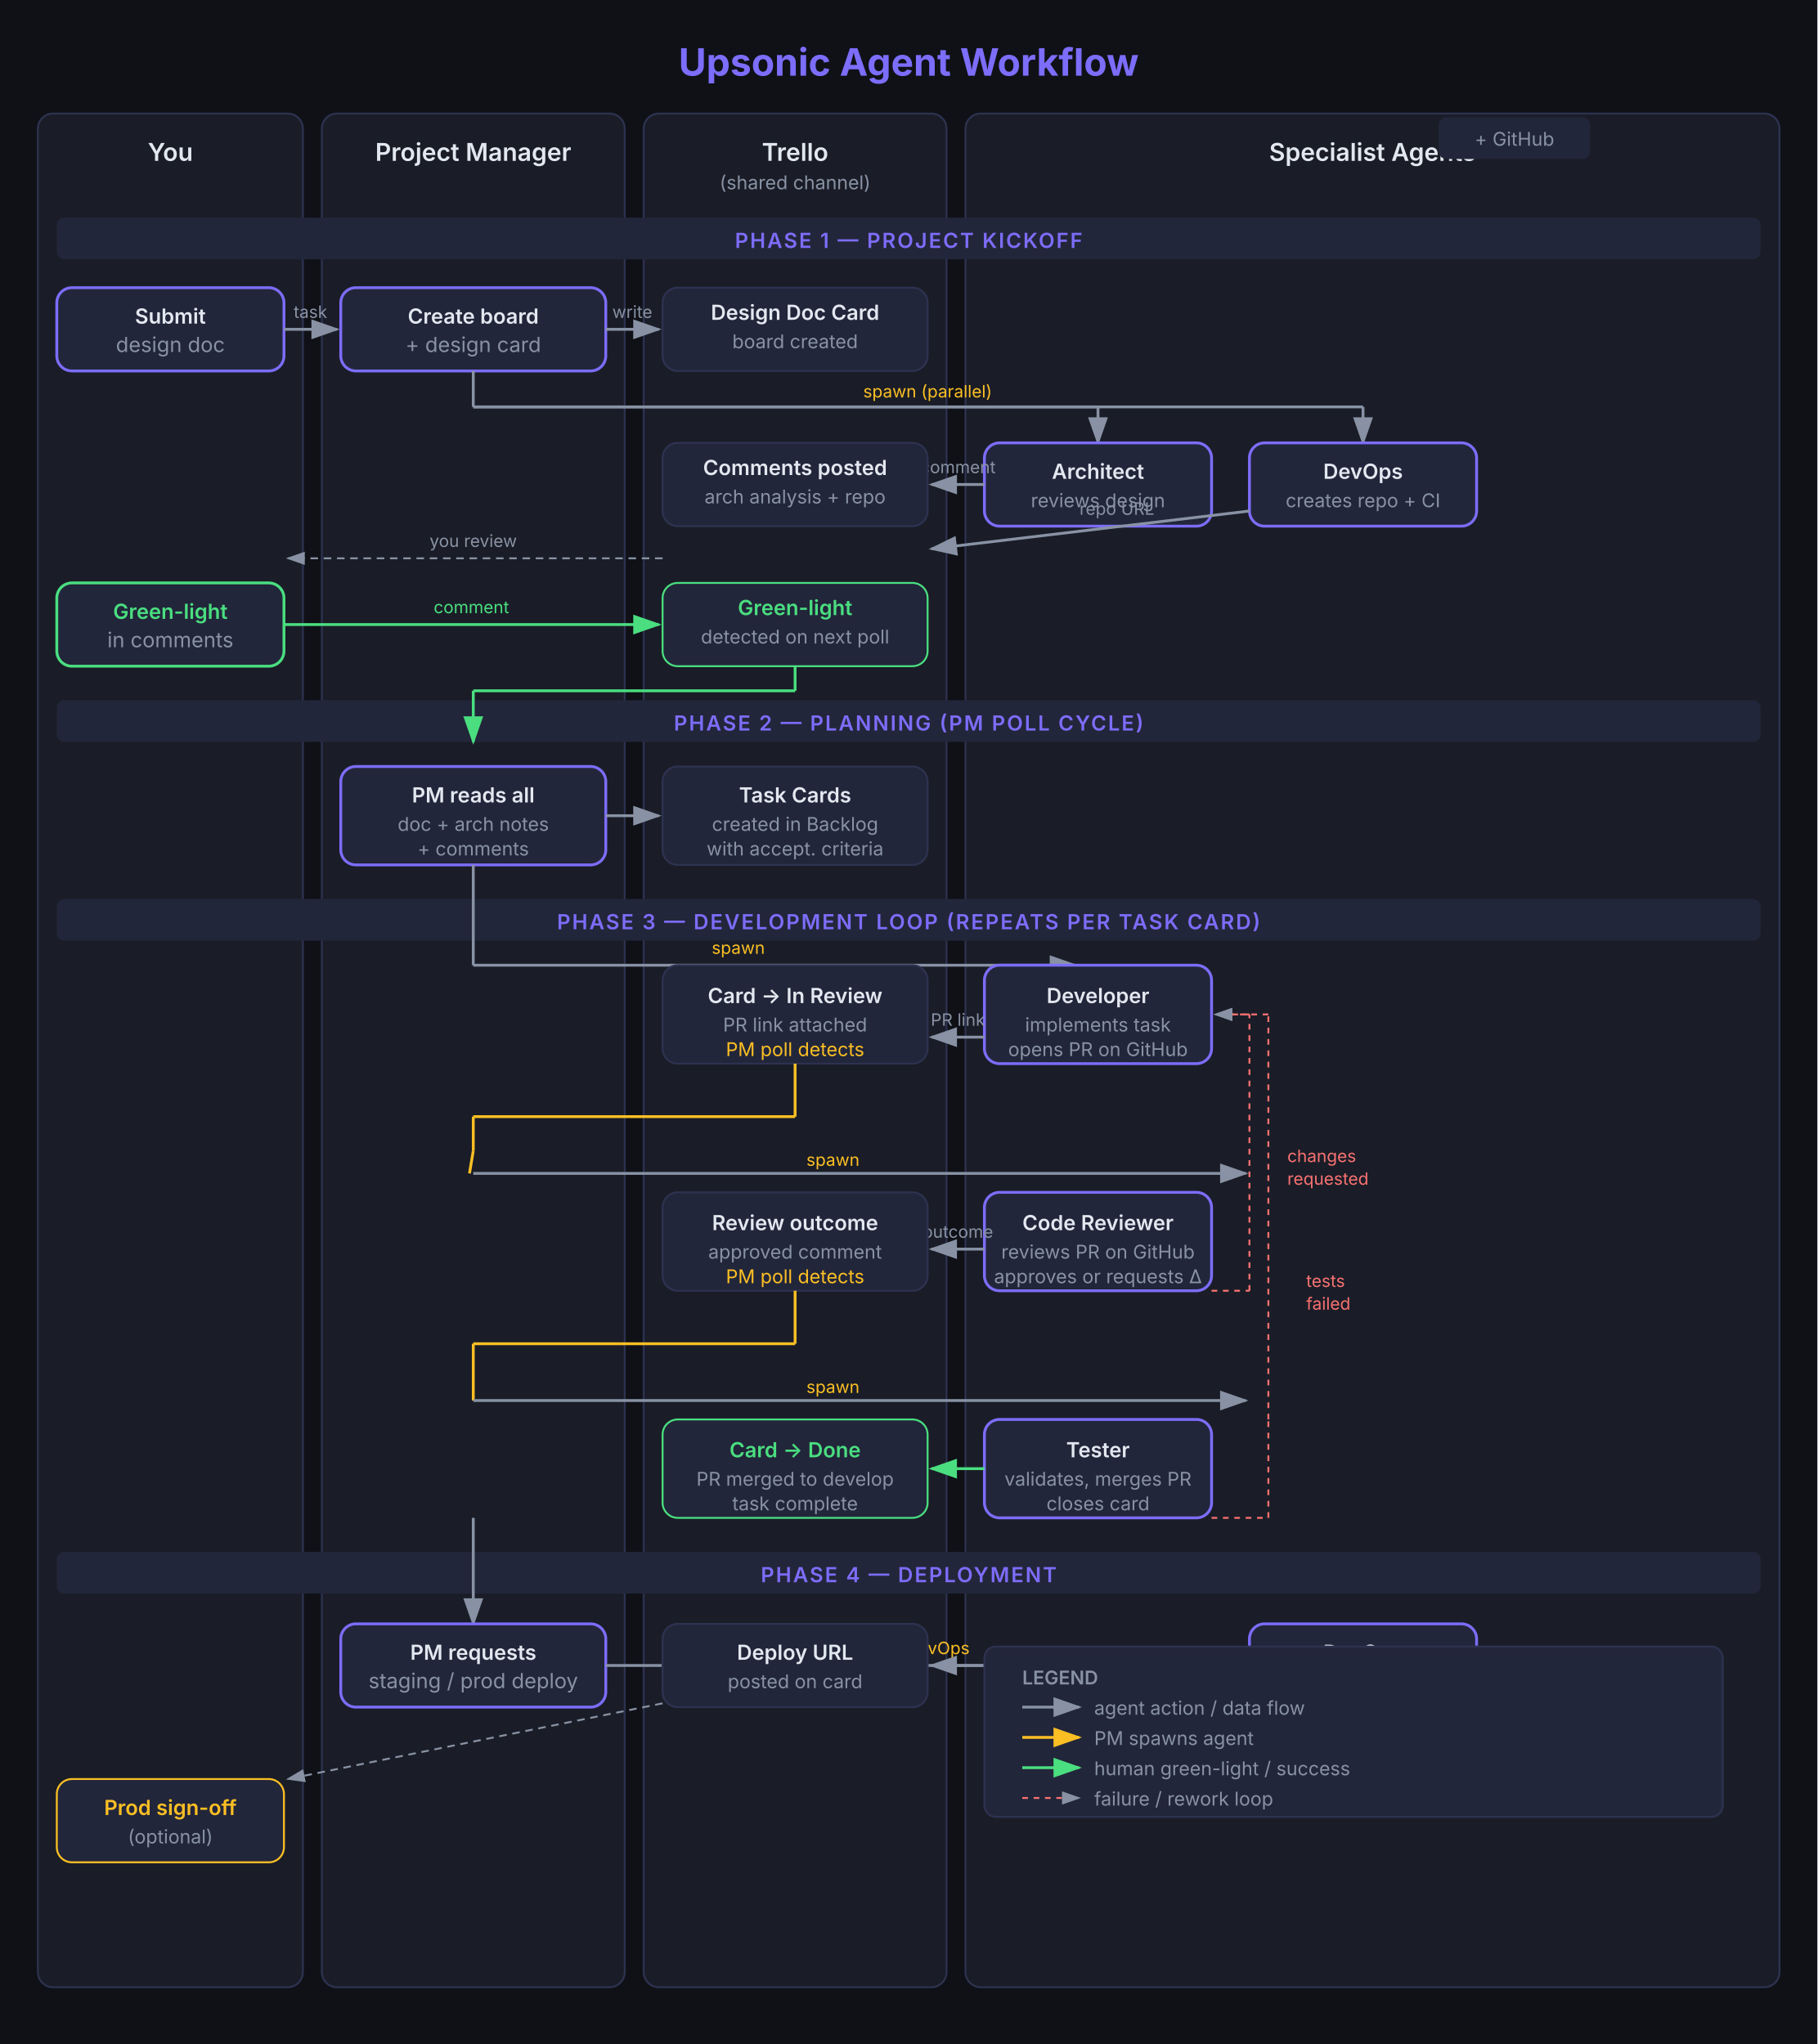
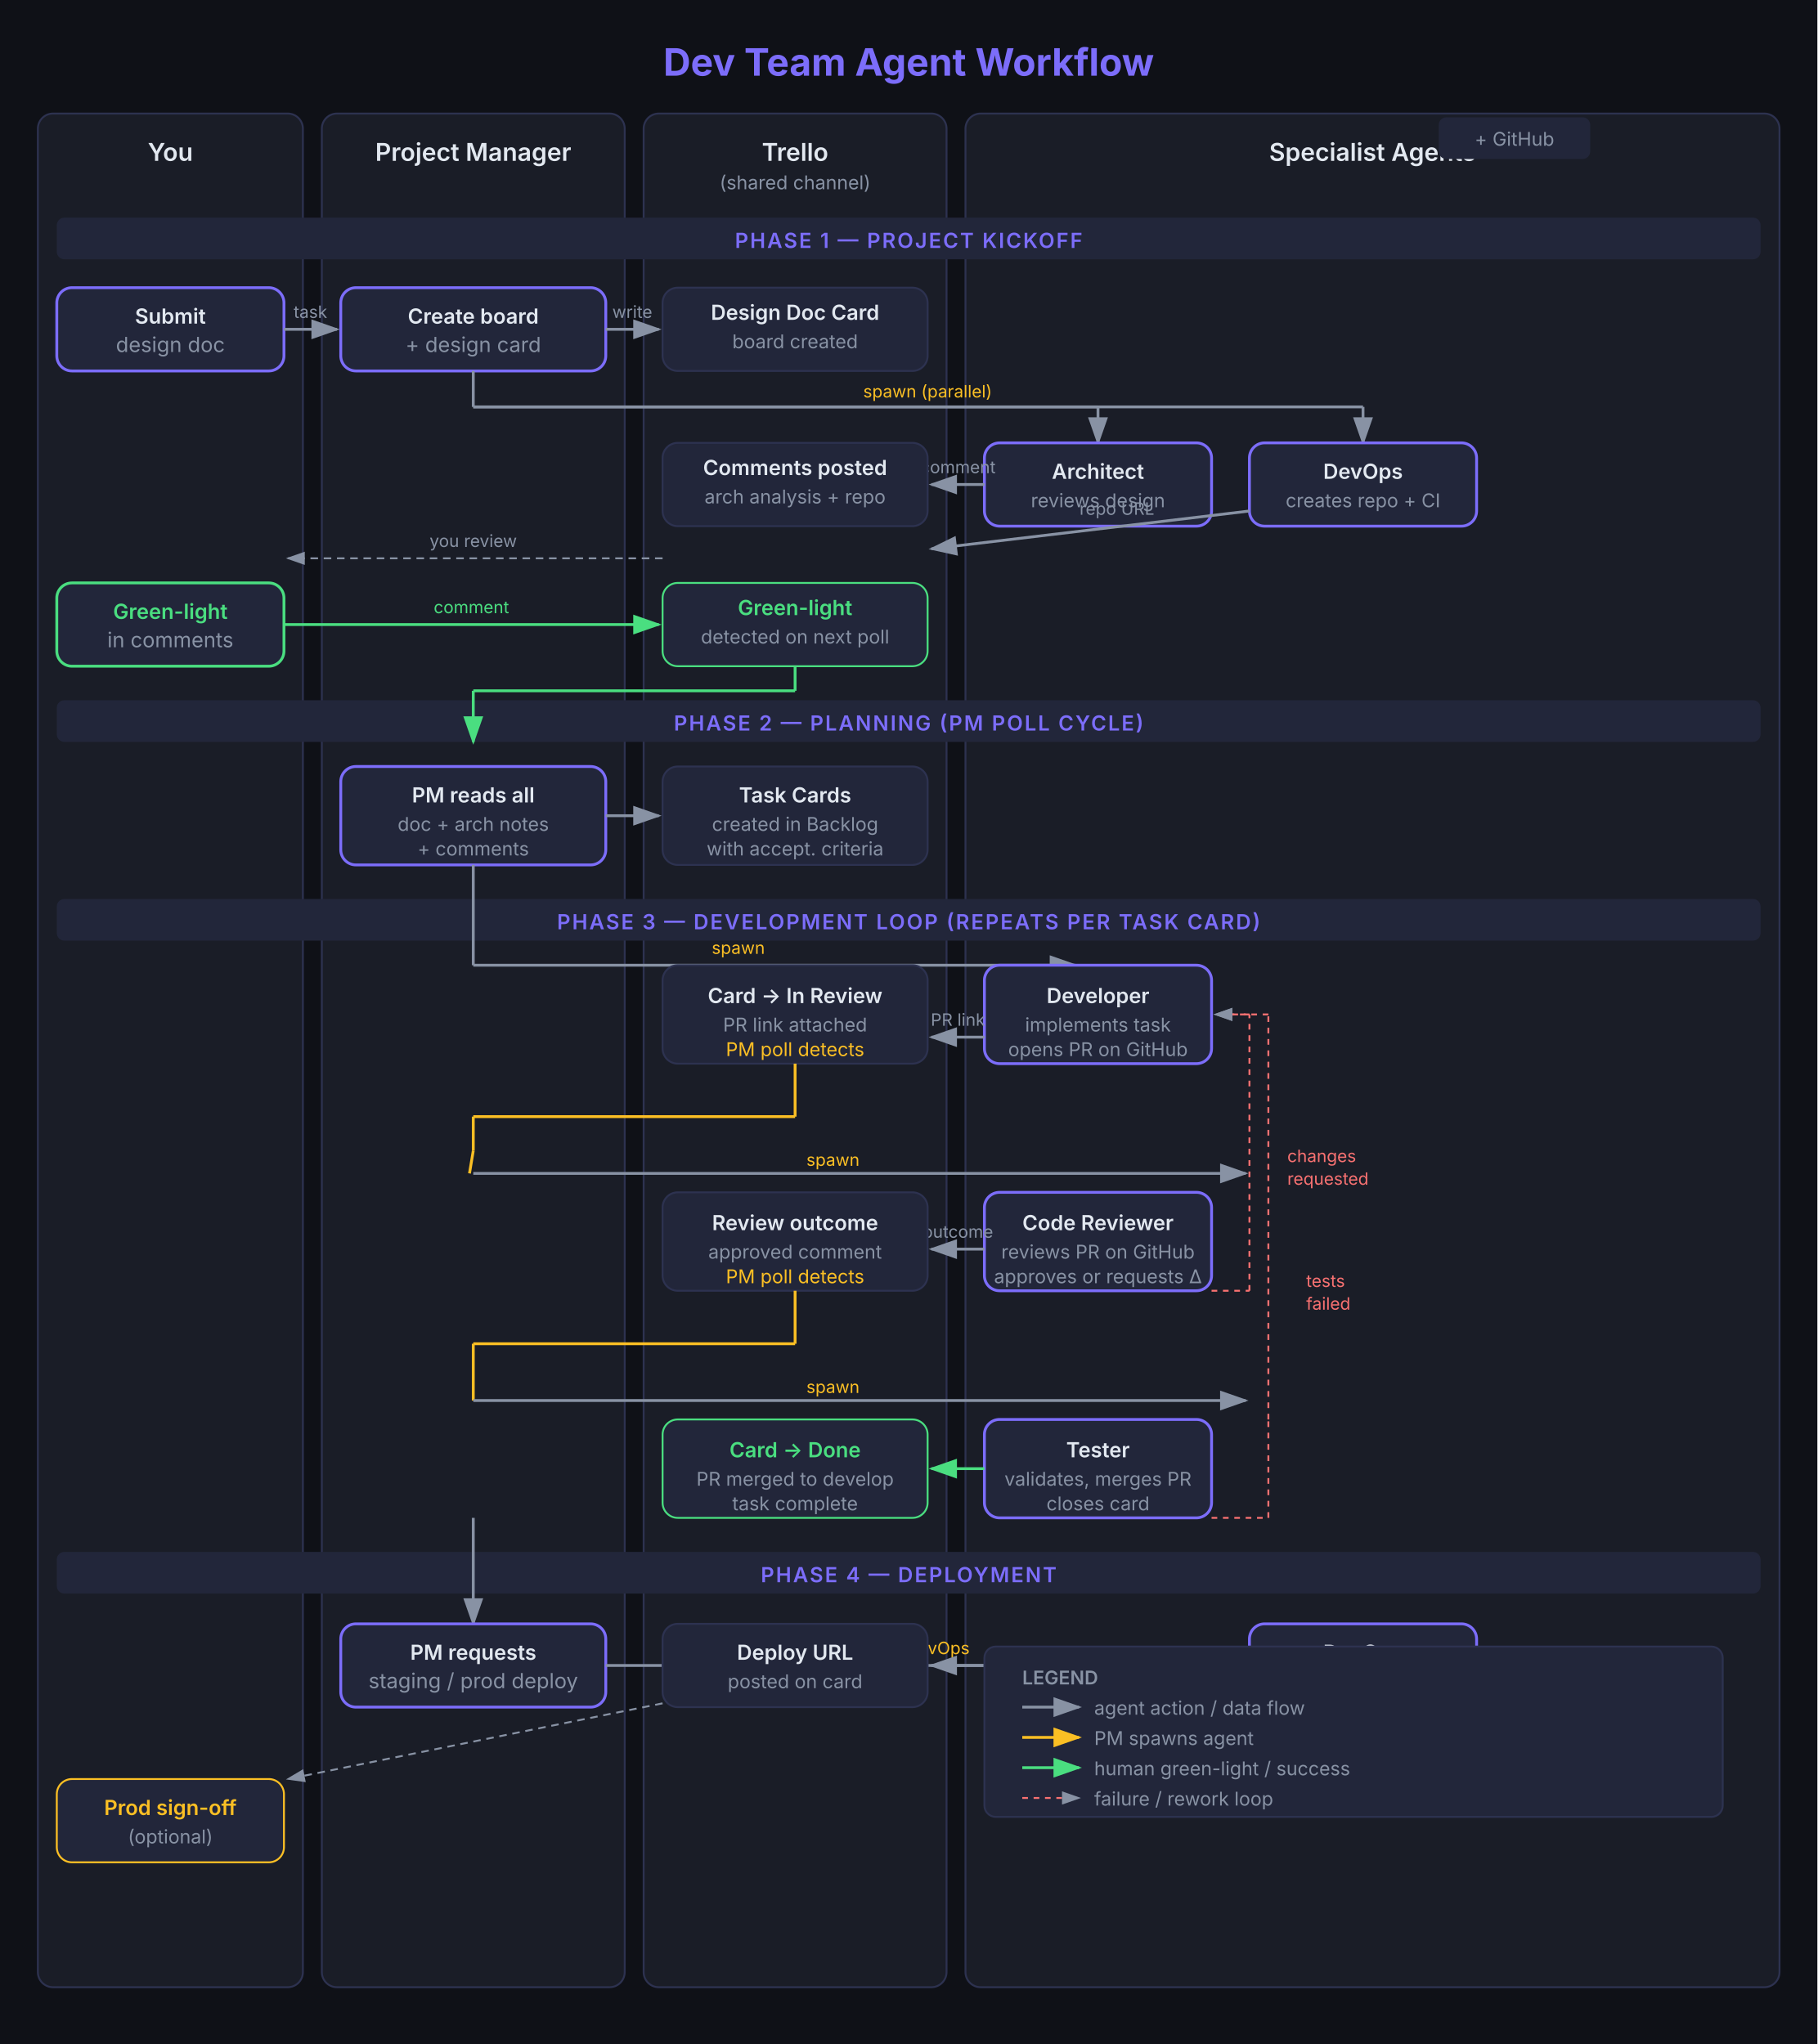
<svg xmlns="http://www.w3.org/2000/svg" viewBox="0 0 960 1080" width="960" height="1080" font-family="-apple-system, BlinkMacSystemFont, 'Segoe UI', sans-serif">
  <defs>
    <marker id="arrow" markerWidth="10" markerHeight="7" refX="9" refY="3.5" orient="auto">
      <polygon points="0 0, 10 3.5, 0 7" fill="#8892a4" />
    </marker>
    <marker id="arrow-accent" markerWidth="10" markerHeight="7" refX="9" refY="3.5" orient="auto">
      <polygon points="0 0, 10 3.5, 0 7" fill="#7c6dfa" />
    </marker>
    <marker id="arrow-green" markerWidth="10" markerHeight="7" refX="9" refY="3.5" orient="auto">
      <polygon points="0 0, 10 3.5, 0 7" fill="#4ade80" />
    </marker>
    <marker id="arrow-yellow" markerWidth="10" markerHeight="7" refX="9" refY="3.5" orient="auto">
      <polygon points="0 0, 10 3.5, 0 7" fill="#fbbf24" />
    </marker>
  </defs>
  <rect width="960" height="1080" fill="#0f1117" />
-   <text x="480" y="40" text-anchor="middle" font-size="20" font-weight="700" fill="#7c6dfa">Upsonic Agent Workflow</text>
+   <text x="480" y="40" text-anchor="middle" font-size="20" font-weight="700" fill="#7c6dfa">Dev Team Agent Workflow</text>
  <rect x="20" y="60" width="140" height="990" rx="8" fill="#1a1d27" stroke="#2d3250" stroke-width="1" />
  <text x="90" y="85" text-anchor="middle" font-size="13" font-weight="600" fill="#e2e8f0">You</text>
  <rect x="170" y="60" width="160" height="990" rx="8" fill="#1a1d27" stroke="#2d3250" stroke-width="1" />
  <text x="250" y="85" text-anchor="middle" font-size="13" font-weight="600" fill="#e2e8f0">Project Manager</text>
  <rect x="340" y="60" width="160" height="990" rx="8" fill="#1a1d27" stroke="#2d3250" stroke-width="1" />
  <text x="420" y="85" text-anchor="middle" font-size="13" font-weight="600" fill="#e2e8f0">Trello</text>
  <text x="420" y="100" text-anchor="middle" font-size="10" fill="#8892a4">(shared channel)</text>
  <rect x="510" y="60" width="430" height="990" rx="8" fill="#1a1d27" stroke="#2d3250" stroke-width="1" />
  <text x="725" y="85" text-anchor="middle" font-size="13" font-weight="600" fill="#e2e8f0">Specialist Agents</text>
  <rect x="760" y="62" width="80" height="22" rx="4" fill="#22263a" />
  <text x="800" y="77" text-anchor="middle" font-size="10" fill="#8892a4">+ GitHub</text>
  <rect x="30" y="115" width="900" height="22" rx="4" fill="#22263a" />
  <text x="480" y="131" text-anchor="middle" font-size="11" font-weight="600" fill="#7c6dfa" letter-spacing="0.08em">PHASE 1 — PROJECT KICKOFF</text>
  <rect x="30" y="152" width="120" height="44" rx="8" fill="#22263a" stroke="#7c6dfa" stroke-width="1.5" />
  <text x="90" y="171" text-anchor="middle" font-size="11" font-weight="600" fill="#e2e8f0">Submit</text>
  <text x="90" y="186" text-anchor="middle" font-size="11" fill="#8892a4">design doc</text>
  <line x1="150" y1="174" x2="178" y2="174" stroke="#8892a4" stroke-width="1.5" marker-end="url(#arrow)" />
  <text x="164" y="168" text-anchor="middle" font-size="9" fill="#8892a4">task</text>
  <rect x="180" y="152" width="140" height="44" rx="8" fill="#22263a" stroke="#7c6dfa" stroke-width="1.5" />
  <text x="250" y="171" text-anchor="middle" font-size="11" font-weight="600" fill="#e2e8f0">Create board</text>
  <text x="250" y="186" text-anchor="middle" font-size="11" fill="#8892a4">+ design card</text>
  <line x1="320" y1="174" x2="348" y2="174" stroke="#8892a4" stroke-width="1.5" marker-end="url(#arrow)" />
  <text x="334" y="168" text-anchor="middle" font-size="9" fill="#8892a4">write</text>
  <rect x="350" y="152" width="140" height="44" rx="8" fill="#22263a" stroke="#2d3250" stroke-width="1" />
  <text x="420" y="169" text-anchor="middle" font-size="11" font-weight="600" fill="#e2e8f0">Design Doc Card</text>
  <text x="420" y="184" text-anchor="middle" font-size="10" fill="#8892a4">board created</text>
  <line x1="250" y1="196" x2="250" y2="215" stroke="#8892a4" stroke-width="1.5" />
  <line x1="250" y1="215" x2="580" y2="215" stroke="#8892a4" stroke-width="1.5" />
  <line x1="580" y1="215" x2="580" y2="234" stroke="#8892a4" stroke-width="1.5" marker-end="url(#arrow)" />
  <line x1="250" y1="215" x2="720" y2="215" stroke="#8892a4" stroke-width="1.5" />
  <line x1="720" y1="215" x2="720" y2="234" stroke="#8892a4" stroke-width="1.5" marker-end="url(#arrow)" />
  <text x="490" y="210" text-anchor="middle" font-size="9" fill="#fbbf24">spawn (parallel)</text>
  <rect x="520" y="234" width="120" height="44" rx="8" fill="#22263a" stroke="#7c6dfa" stroke-width="1.5" />
  <text x="580" y="253" text-anchor="middle" font-size="11" font-weight="600" fill="#e2e8f0">Architect</text>
  <text x="580" y="268" text-anchor="middle" font-size="10" fill="#8892a4">reviews design</text>
  <rect x="660" y="234" width="120" height="44" rx="8" fill="#22263a" stroke="#7c6dfa" stroke-width="1.5" />
  <text x="720" y="253" text-anchor="middle" font-size="11" font-weight="600" fill="#e2e8f0">DevOps</text>
  <text x="720" y="268" text-anchor="middle" font-size="10" fill="#8892a4">creates repo + CI</text>
  <line x1="520" y1="256" x2="492" y2="256" stroke="#8892a4" stroke-width="1.5" marker-end="url(#arrow)" />
  <text x="506" y="250" text-anchor="middle" font-size="9" fill="#8892a4">comment</text>
  <line x1="660" y1="270" x2="492" y2="290" stroke="#8892a4" stroke-width="1.5" marker-end="url(#arrow)" />
  <text x="590" y="272" text-anchor="middle" font-size="9" fill="#8892a4">repo URL</text>
  <rect x="350" y="234" width="140" height="44" rx="8" fill="#22263a" stroke="#2d3250" stroke-width="1" />
  <text x="420" y="251" text-anchor="middle" font-size="11" font-weight="600" fill="#e2e8f0">Comments posted</text>
  <text x="420" y="266" text-anchor="middle" font-size="10" fill="#8892a4">arch analysis + repo</text>
  <line x1="350" y1="295" x2="152" y2="295" stroke="#8892a4" stroke-width="1" stroke-dasharray="4,3" marker-end="url(#arrow)" />
  <text x="250" y="289" text-anchor="middle" font-size="9" fill="#8892a4">you review</text>
  <rect x="30" y="308" width="120" height="44" rx="8" fill="#22263a" stroke="#4ade80" stroke-width="1.5" />
  <text x="90" y="327" text-anchor="middle" font-size="11" font-weight="600" fill="#4ade80">Green-light</text>
  <text x="90" y="342" text-anchor="middle" font-size="11" fill="#8892a4">in comments</text>
  <line x1="150" y1="330" x2="348" y2="330" stroke="#4ade80" stroke-width="1.5" marker-end="url(#arrow-green)" />
  <text x="249" y="324" text-anchor="middle" font-size="9" fill="#4ade80">comment</text>
  <rect x="350" y="308" width="140" height="44" rx="8" fill="#22263a" stroke="#4ade80" stroke-width="1" />
  <text x="420" y="325" text-anchor="middle" font-size="11" font-weight="600" fill="#4ade80">Green-light</text>
  <text x="420" y="340" text-anchor="middle" font-size="10" fill="#8892a4">detected on next poll</text>
  <rect x="30" y="370" width="900" height="22" rx="4" fill="#22263a" />
  <text x="480" y="386" text-anchor="middle" font-size="11" font-weight="600" fill="#7c6dfa" letter-spacing="0.08em">PHASE 2 — PLANNING (PM POLL CYCLE)</text>
  <line x1="420" y1="352" x2="420" y2="365" stroke="#4ade80" stroke-width="1.5" />
  <line x1="420" y1="365" x2="250" y2="365" stroke="#4ade80" stroke-width="1.5" />
  <line x1="250" y1="365" x2="250" y2="392" stroke="#4ade80" stroke-width="1.5" marker-end="url(#arrow-green)" />
  <rect x="180" y="405" width="140" height="52" rx="8" fill="#22263a" stroke="#7c6dfa" stroke-width="1.5" />
  <text x="250" y="424" text-anchor="middle" font-size="11" font-weight="600" fill="#e2e8f0">PM reads all</text>
  <text x="250" y="439" text-anchor="middle" font-size="10" fill="#8892a4">doc + arch notes</text>
  <text x="250" y="452" text-anchor="middle" font-size="10" fill="#8892a4">+ comments</text>
  <line x1="320" y1="431" x2="348" y2="431" stroke="#8892a4" stroke-width="1.5" marker-end="url(#arrow)" />
  <rect x="350" y="405" width="140" height="52" rx="8" fill="#22263a" stroke="#2d3250" stroke-width="1" />
  <text x="420" y="424" text-anchor="middle" font-size="11" font-weight="600" fill="#e2e8f0">Task Cards</text>
  <text x="420" y="439" text-anchor="middle" font-size="10" fill="#8892a4">created in Backlog</text>
  <text x="420" y="452" text-anchor="middle" font-size="10" fill="#8892a4">with accept. criteria</text>
  <rect x="30" y="475" width="900" height="22" rx="4" fill="#22263a" />
  <text x="480" y="491" text-anchor="middle" font-size="11" font-weight="600" fill="#7c6dfa" letter-spacing="0.08em">PHASE 3 — DEVELOPMENT LOOP (REPEATS PER TASK CARD)</text>
  <line x1="250" y1="457" x2="250" y2="510" stroke="#8892a4" stroke-width="1.5" />
  <line x1="250" y1="510" x2="568" y2="510" stroke="#8892a4" stroke-width="1.5" marker-end="url(#arrow)" />
  <text x="390" y="504" text-anchor="middle" font-size="9" fill="#fbbf24">spawn</text>
  <rect x="520" y="510" width="120" height="52" rx="8" fill="#22263a" stroke="#7c6dfa" stroke-width="1.5" />
  <text x="580" y="530" text-anchor="middle" font-size="11" font-weight="600" fill="#e2e8f0">Developer</text>
  <text x="580" y="545" text-anchor="middle" font-size="10" fill="#8892a4">implements task</text>
  <text x="580" y="558" text-anchor="middle" font-size="10" fill="#8892a4">opens PR on GitHub</text>
  <line x1="520" y1="548" x2="492" y2="548" stroke="#8892a4" stroke-width="1.5" marker-end="url(#arrow)" />
  <text x="506" y="542" text-anchor="middle" font-size="9" fill="#8892a4">PR link</text>
  <rect x="350" y="510" width="140" height="52" rx="8" fill="#22263a" stroke="#2d3250" stroke-width="1" />
  <text x="420" y="530" text-anchor="middle" font-size="11" font-weight="600" fill="#e2e8f0">Card → In Review</text>
  <text x="420" y="545" text-anchor="middle" font-size="10" fill="#8892a4">PR link attached</text>
  <text x="420" y="558" text-anchor="middle" font-size="10" fill="#fbbf24">PM poll detects</text>
  <line x1="420" y1="562" x2="420" y2="590" stroke="#fbbf24" stroke-width="1.5" />
  <line x1="420" y1="590" x2="250" y2="590" stroke="#fbbf24" stroke-width="1.5" />
  <line x1="250" y1="590" x2="250" y2="608" stroke="#fbbf24" stroke-width="1.5" />
  <line x1="250" y1="608" x2="248" y2="620" stroke="#fbbf24" stroke-width="1.5" />
  <line x1="250" y1="620" x2="658" y2="620" stroke="#8892a4" stroke-width="1.5" marker-end="url(#arrow)" />
  <text x="440" y="616" text-anchor="middle" font-size="9" fill="#fbbf24">spawn</text>
  <rect x="520" y="630" width="120" height="52" rx="8" fill="#22263a" stroke="#7c6dfa" stroke-width="1.5" />
  <text x="580" y="650" text-anchor="middle" font-size="11" font-weight="600" fill="#e2e8f0">Code Reviewer</text>
  <text x="580" y="665" text-anchor="middle" font-size="10" fill="#8892a4">reviews PR on GitHub</text>
  <text x="580" y="678" text-anchor="middle" font-size="10" fill="#8892a4">approves or requests Δ</text>
  <line x1="520" y1="660" x2="492" y2="660" stroke="#8892a4" stroke-width="1.5" marker-end="url(#arrow)" />
  <text x="506" y="654" text-anchor="middle" font-size="9" fill="#8892a4">outcome</text>
  <rect x="350" y="630" width="140" height="52" rx="8" fill="#22263a" stroke="#2d3250" stroke-width="1" />
  <text x="420" y="650" text-anchor="middle" font-size="11" font-weight="600" fill="#e2e8f0">Review outcome</text>
  <text x="420" y="665" text-anchor="middle" font-size="10" fill="#8892a4">approved comment</text>
  <text x="420" y="678" text-anchor="middle" font-size="10" fill="#fbbf24">PM poll detects</text>
  <line x1="640" y1="682" x2="660" y2="682" stroke="#f87171" stroke-width="1" stroke-dasharray="3,3" />
  <line x1="660" y1="682" x2="660" y2="536" stroke="#f87171" stroke-width="1" stroke-dasharray="3,3" />
  <line x1="660" y1="536" x2="642" y2="536" stroke="#f87171" stroke-width="1" stroke-dasharray="3,3" marker-end="url(#arrow)" />
  <text x="680" y="614" font-size="9" fill="#f87171">changes</text>
  <text x="680" y="626" font-size="9" fill="#f87171">requested</text>
  <line x1="420" y1="682" x2="420" y2="710" stroke="#fbbf24" stroke-width="1.5" />
  <line x1="420" y1="710" x2="250" y2="710" stroke="#fbbf24" stroke-width="1.5" />
  <line x1="250" y1="710" x2="250" y2="740" stroke="#fbbf24" stroke-width="1.5" />
  <line x1="250" y1="740" x2="658" y2="740" stroke="#8892a4" stroke-width="1.5" marker-end="url(#arrow)" />
  <text x="440" y="736" text-anchor="middle" font-size="9" fill="#fbbf24">spawn</text>
  <rect x="520" y="750" width="120" height="52" rx="8" fill="#22263a" stroke="#7c6dfa" stroke-width="1.5" />
  <text x="580" y="770" text-anchor="middle" font-size="11" font-weight="600" fill="#e2e8f0">Tester</text>
  <text x="580" y="785" text-anchor="middle" font-size="10" fill="#8892a4">validates, merges PR</text>
  <text x="580" y="798" text-anchor="middle" font-size="10" fill="#8892a4">closes card</text>
  <line x1="520" y1="776" x2="492" y2="776" stroke="#4ade80" stroke-width="1.5" marker-end="url(#arrow-green)" />
  <rect x="350" y="750" width="140" height="52" rx="8" fill="#22263a" stroke="#4ade80" stroke-width="1" />
  <text x="420" y="770" text-anchor="middle" font-size="11" font-weight="600" fill="#4ade80">Card → Done</text>
  <text x="420" y="785" text-anchor="middle" font-size="10" fill="#8892a4">PR merged to develop</text>
  <text x="420" y="798" text-anchor="middle" font-size="10" fill="#8892a4">task complete</text>
  <line x1="640" y1="802" x2="670" y2="802" stroke="#f87171" stroke-width="1" stroke-dasharray="3,3" />
  <line x1="670" y1="802" x2="670" y2="750" stroke="#f87171" stroke-width="1" stroke-dasharray="3,3" />
  <line x1="670" y1="750" x2="670" y2="536" stroke="#f87171" stroke-width="1" stroke-dasharray="3,3" />
  <line x1="670" y1="536" x2="642" y2="536" stroke="#f87171" stroke-width="1" stroke-dasharray="3,3" marker-end="url(#arrow)" />
  <text x="690" y="680" font-size="9" fill="#f87171">tests</text>
  <text x="690" y="692" font-size="9" fill="#f87171">failed</text>
  <rect x="30" y="820" width="900" height="22" rx="4" fill="#22263a" />
  <text x="480" y="836" text-anchor="middle" font-size="11" font-weight="600" fill="#7c6dfa" letter-spacing="0.08em">PHASE 4 — DEPLOYMENT</text>
  <line x1="250" y1="802" x2="250" y2="858" stroke="#8892a4" stroke-width="1.5" marker-end="url(#arrow)" />
  <rect x="180" y="858" width="140" height="44" rx="8" fill="#22263a" stroke="#7c6dfa" stroke-width="1.5" />
  <text x="250" y="877" text-anchor="middle" font-size="11" font-weight="600" fill="#e2e8f0">PM requests</text>
  <text x="250" y="892" text-anchor="middle" font-size="11" fill="#8892a4">staging / prod deploy</text>
  <line x1="320" y1="880" x2="658" y2="880" stroke="#8892a4" stroke-width="1.5" marker-end="url(#arrow)" />
  <text x="480" y="874" text-anchor="middle" font-size="9" fill="#fbbf24">spawn DevOps</text>
  <rect x="660" y="858" width="120" height="44" rx="8" fill="#22263a" stroke="#7c6dfa" stroke-width="1.5" />
  <text x="720" y="877" text-anchor="middle" font-size="11" font-weight="600" fill="#e2e8f0">DevOps</text>
  <text x="720" y="892" text-anchor="middle" font-size="11" fill="#8892a4">deploys, posts URL</text>
  <line x1="660" y1="880" x2="492" y2="880" stroke="#8892a4" stroke-width="1.5" marker-end="url(#arrow)" />
  <rect x="350" y="858" width="140" height="44" rx="8" fill="#22263a" stroke="#2d3250" stroke-width="1" />
  <text x="420" y="877" text-anchor="middle" font-size="11" font-weight="600" fill="#e2e8f0">Deploy URL</text>
  <text x="420" y="892" text-anchor="middle" font-size="10" fill="#8892a4">posted on card</text>
  <line x1="350" y1="900" x2="152" y2="940" stroke="#8892a4" stroke-width="1" stroke-dasharray="4,3" marker-end="url(#arrow)" />
  <rect x="30" y="940" width="120" height="44" rx="8" fill="#22263a" stroke="#fbbf24" stroke-width="1" />
  <text x="90" y="959" text-anchor="middle" font-size="11" font-weight="600" fill="#fbbf24">Prod sign-off</text>
  <text x="90" y="974" text-anchor="middle" font-size="10" fill="#8892a4">(optional)</text>
  <rect x="520" y="870" width="390" height="90" rx="6" fill="#22263a" stroke="#2d3250" />
  <text x="540" y="890" font-size="10" font-weight="600" fill="#8892a4">LEGEND</text>
  <line x1="540" y1="902" x2="570" y2="902" stroke="#8892a4" stroke-width="1.5" marker-end="url(#arrow)" />
  <text x="578" y="906" font-size="10" fill="#8892a4">agent action / data flow</text>
  <line x1="540" y1="918" x2="570" y2="918" stroke="#fbbf24" stroke-width="1.5" marker-end="url(#arrow-yellow)" />
  <text x="578" y="922" font-size="10" fill="#8892a4">PM spawns agent</text>
  <line x1="540" y1="934" x2="570" y2="934" stroke="#4ade80" stroke-width="1.5" marker-end="url(#arrow-green)" />
  <text x="578" y="938" font-size="10" fill="#8892a4">human green-light / success</text>
  <line x1="540" y1="950" x2="570" y2="950" stroke="#f87171" stroke-width="1" stroke-dasharray="3,3" marker-end="url(#arrow)" />
  <text x="578" y="954" font-size="10" fill="#8892a4">failure / rework loop</text>
</svg>
